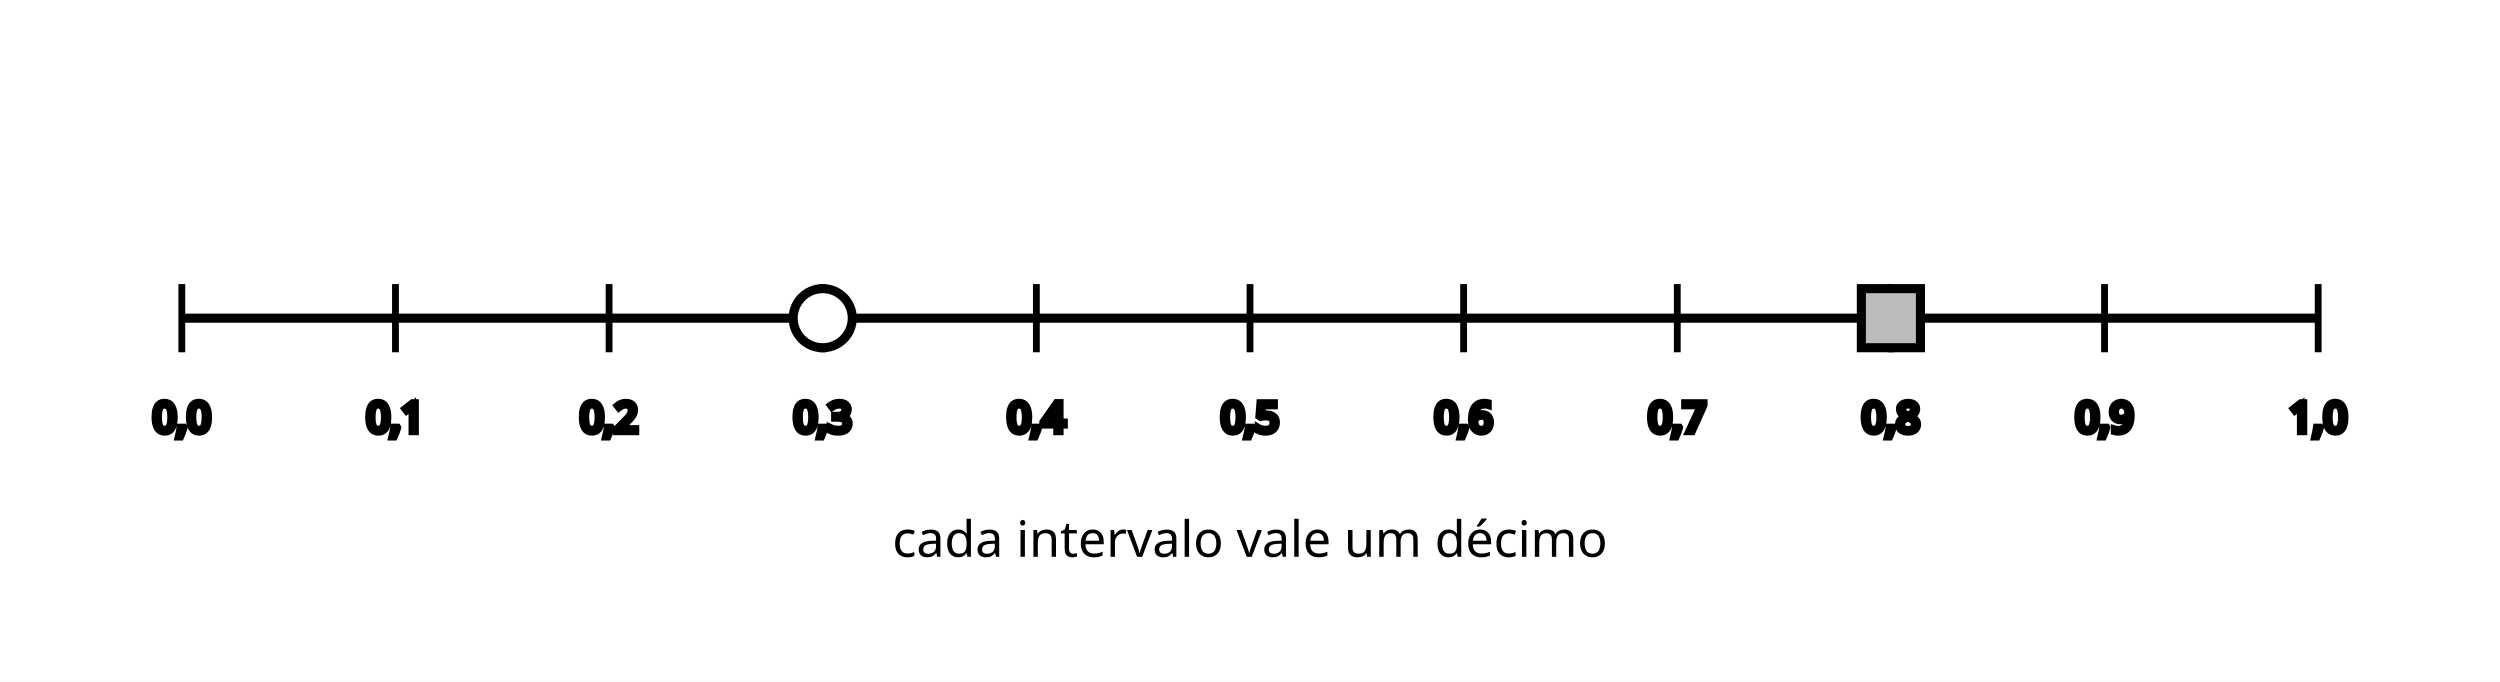
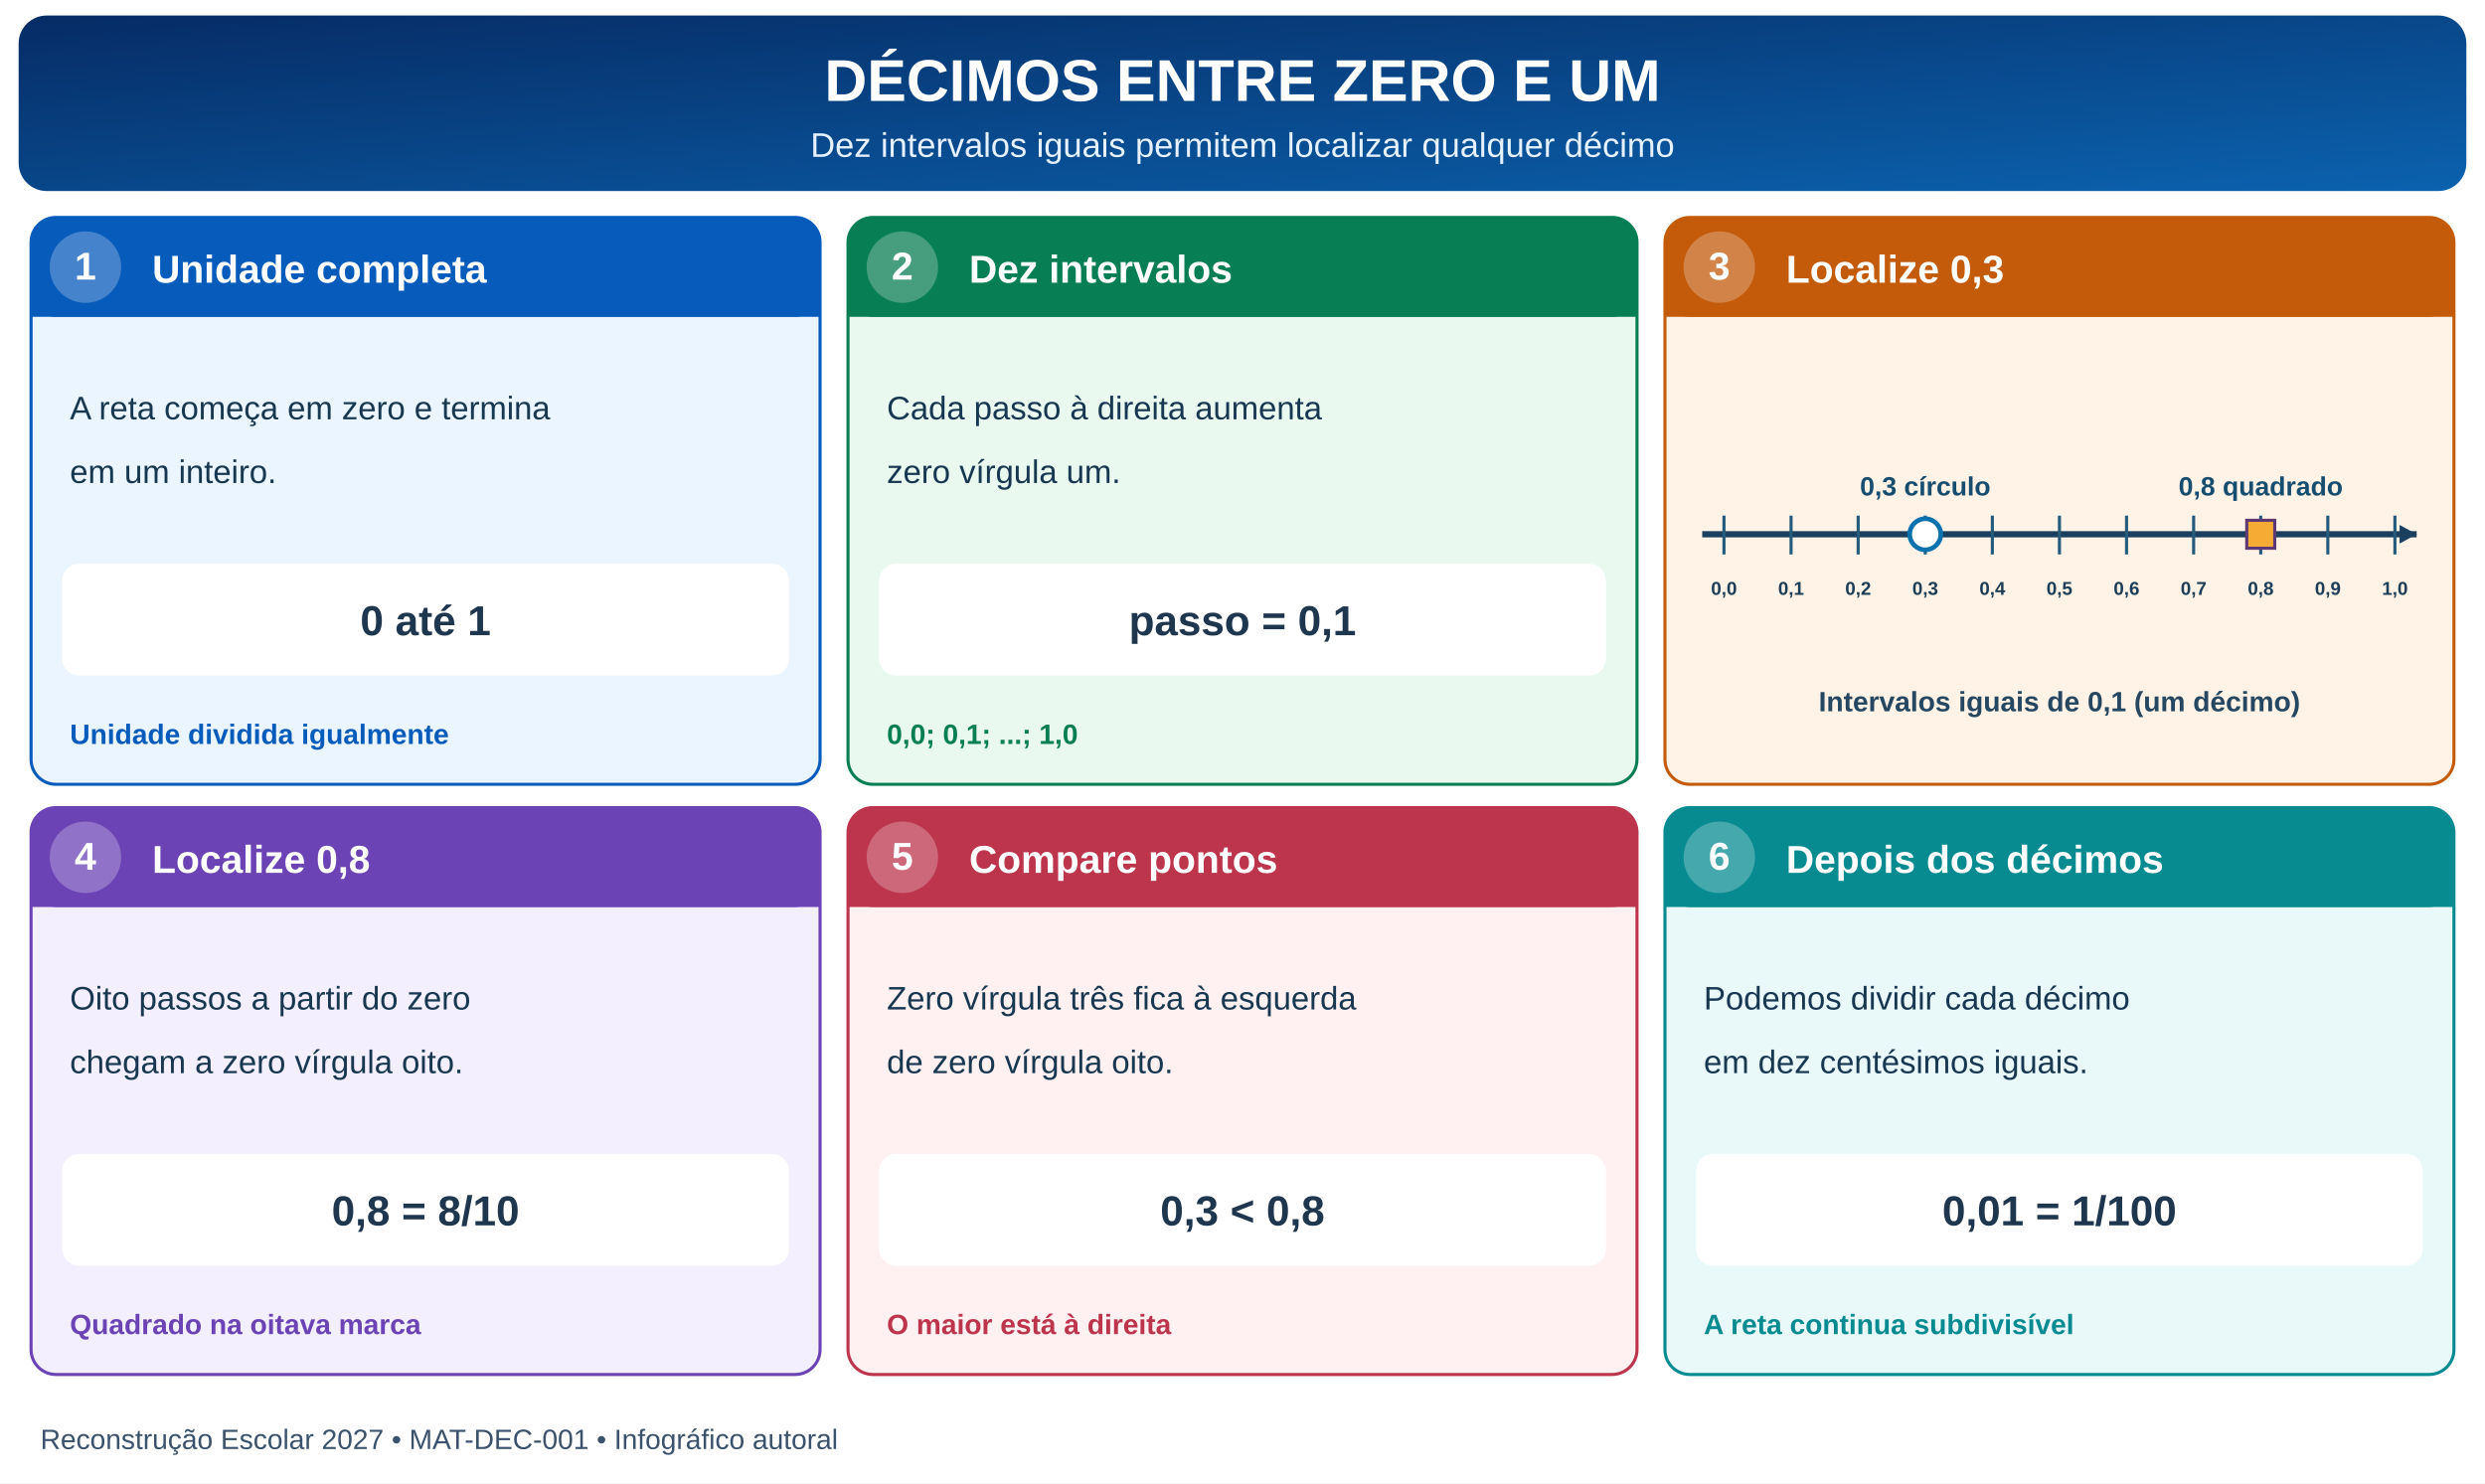
- <svg xmlns="http://www.w3.org/2000/svg" viewBox="0 0 1100 300" role="img" aria-labelledby="t d">
-   <rect width="1100" height="300" fill="white" />
-   <line x1="80" y1="140" x2="1020" y2="140" stroke="black" stroke-width="4" />
-   <g stroke="black" stroke-width="3" font-family="sans-serif" font-size="18" text-anchor="middle">
-     <line x1="80" y1="125" x2="80" y2="155" />
-     <text x="80" y="190">0,0</text>
-     <line x1="174" y1="125" x2="174" y2="155" />
-     <text x="174" y="190">0,1</text>
-     <line x1="268" y1="125" x2="268" y2="155" />
-     <text x="268" y="190">0,2</text>
-     <line x1="362" y1="125" x2="362" y2="155" />
-     <text x="362" y="190">0,3</text>
-     <line x1="456" y1="125" x2="456" y2="155" />
-     <text x="456" y="190">0,4</text>
-     <line x1="550" y1="125" x2="550" y2="155" />
-     <text x="550" y="190">0,5</text>
-     <line x1="644" y1="125" x2="644" y2="155" />
-     <text x="644" y="190">0,6</text>
-     <line x1="738" y1="125" x2="738" y2="155" />
-     <text x="738" y="190">0,7</text>
-     <line x1="832" y1="125" x2="832" y2="155" />
-     <text x="832" y="190">0,8</text>
-     <line x1="926" y1="125" x2="926" y2="155" />
-     <text x="926" y="190">0,9</text>
-     <line x1="1020" y1="125" x2="1020" y2="155" />
-     <text x="1020" y="190">1,0</text>
-   </g>
-   <circle cx="362" cy="140" r="13" fill="white" stroke="black" stroke-width="4" />
-   <rect x="819" y="127" width="26" height="26" fill="#bbb" stroke="black" stroke-width="4" />
-   <text x="550" y="245" font-family="sans-serif" font-size="22" text-anchor="middle">cada intervalo vale um décimo</text>
+ <svg xmlns="http://www.w3.org/2000/svg" viewBox="0 0 1600 955" role="img" aria-labelledby="title desc">
+   <defs>
+     <linearGradient id="hd" x1="0" y1="0" x2="1" y2="1">
+       <stop offset="0" stop-color="#062c65" />
+       <stop offset="1" stop-color="#0b62ae" />
+     </linearGradient>
+   </defs>
+   <rect width="1600" height="955" fill="#fff" />
+   <rect x="12" y="10" width="1576" height="113" rx="18" fill="url(#hd)" />
+   <text x="800" y="65" text-anchor="middle" font-family="Arial,DejaVu Sans,sans-serif" font-size="38" font-weight="700" fill="#fff">DÉCIMOS ENTRE ZERO E UM</text>
+   <text x="800" y="101" text-anchor="middle" font-family="Arial,DejaVu Sans,sans-serif" font-size="22" font-weight="400" fill="#e6f1ff">Dez intervalos iguais permitem localizar qualquer décimo</text>
+   <rect x="20" y="140" width="508" height="365" rx="16" fill="#ebf5ff" stroke="#075bbb" stroke-width="2" />
+   <rect x="20" y="140" width="508" height="64" rx="16" fill="#075bbb" />
+   <rect x="20" y="186" width="508" height="18" fill="#075bbb" />
+   <circle cx="55" cy="172" r="23" fill="#fff" opacity=".25" />
+   <text x="55" y="180" text-anchor="middle" font-family="Arial,DejaVu Sans,sans-serif" font-size="25" font-weight="700" fill="#fff">1</text>
+   <text x="98" y="182" text-anchor="start" font-family="Arial,DejaVu Sans,sans-serif" font-size="25" font-weight="700" fill="#fff">Unidade completa</text>
+   <text x="45" y="270" text-anchor="start" font-family="Arial,DejaVu Sans,sans-serif" font-size="21" font-weight="400" fill="#183750">A reta começa em zero e termina</text>
+   <text x="45" y="311" text-anchor="start" font-family="Arial,DejaVu Sans,sans-serif" font-size="21" font-weight="400" fill="#183750">em um inteiro.</text>
+   <rect x="40" y="363" width="468" height="72" rx="11" fill="#fff" />
+   <text x="274" y="409" text-anchor="middle" font-family="Arial,DejaVu Sans,sans-serif" font-size="27" font-weight="700" fill="#1f374e">0 até 1</text>
+   <text x="45" y="479" text-anchor="start" font-family="Arial,DejaVu Sans,sans-serif" font-size="18" font-weight="700" fill="#075bbb">Unidade dividida igualmente</text>
+   <rect x="546" y="140" width="508" height="365" rx="16" fill="#e9f9f0" stroke="#087e54" stroke-width="2" />
+   <rect x="546" y="140" width="508" height="64" rx="16" fill="#087e54" />
+   <rect x="546" y="186" width="508" height="18" fill="#087e54" />
+   <circle cx="581" cy="172" r="23" fill="#fff" opacity=".25" />
+   <text x="581" y="180" text-anchor="middle" font-family="Arial,DejaVu Sans,sans-serif" font-size="25" font-weight="700" fill="#fff">2</text>
+   <text x="624" y="182" text-anchor="start" font-family="Arial,DejaVu Sans,sans-serif" font-size="25" font-weight="700" fill="#fff">Dez intervalos</text>
+   <text x="571" y="270" text-anchor="start" font-family="Arial,DejaVu Sans,sans-serif" font-size="21" font-weight="400" fill="#183750">Cada passo à direita aumenta</text>
+   <text x="571" y="311" text-anchor="start" font-family="Arial,DejaVu Sans,sans-serif" font-size="21" font-weight="400" fill="#183750">zero vírgula um.</text>
+   <rect x="566" y="363" width="468" height="72" rx="11" fill="#fff" />
+   <text x="800" y="409" text-anchor="middle" font-family="Arial,DejaVu Sans,sans-serif" font-size="27" font-weight="700" fill="#1f374e">passo = 0,1</text>
+   <text x="571" y="479" text-anchor="start" font-family="Arial,DejaVu Sans,sans-serif" font-size="18" font-weight="700" fill="#087e54">0,0; 0,1; ...; 1,0</text>
+   <rect x="1072" y="140" width="508" height="365" rx="16" fill="#fff2e6" stroke="#c35b0b" stroke-width="2" />
+   <rect x="1072" y="140" width="508" height="64" rx="16" fill="#c35b0b" />
+   <rect x="1072" y="186" width="508" height="18" fill="#c35b0b" />
+   <circle cx="1107" cy="172" r="23" fill="#fff" opacity=".25" />
+   <text x="1107" y="180" text-anchor="middle" font-family="Arial,DejaVu Sans,sans-serif" font-size="25" font-weight="700" fill="#fff">3</text>
+   <text x="1150" y="182" text-anchor="start" font-family="Arial,DejaVu Sans,sans-serif" font-size="25" font-weight="700" fill="#fff">Localize 0,3</text>
+   <line x1="1096" y1="344" x2="1556" y2="344" stroke="#1b405f" stroke-width="4" />
+   <path d="M1556 344l-11 -6v12z" fill="#1b405f" />
+   <line x1="1110" y1="332" x2="1110" y2="357" stroke="#245a7b" stroke-width="2" />
+   <text x="1110" y="383" text-anchor="middle" font-family="Arial,DejaVu Sans,sans-serif" font-size="12" font-weight="600" fill="#1e3d56">0,0</text>
+   <line x1="1153.2" y1="332" x2="1153.2" y2="357" stroke="#245a7b" stroke-width="2" />
+   <text x="1153.2" y="383" text-anchor="middle" font-family="Arial,DejaVu Sans,sans-serif" font-size="12" font-weight="600" fill="#1e3d56">0,1</text>
+   <line x1="1196.4" y1="332" x2="1196.4" y2="357" stroke="#245a7b" stroke-width="2" />
+   <text x="1196.4" y="383" text-anchor="middle" font-family="Arial,DejaVu Sans,sans-serif" font-size="12" font-weight="600" fill="#1e3d56">0,2</text>
+   <line x1="1239.6" y1="332" x2="1239.6" y2="357" stroke="#245a7b" stroke-width="2" />
+   <text x="1239.6" y="383" text-anchor="middle" font-family="Arial,DejaVu Sans,sans-serif" font-size="12" font-weight="600" fill="#1e3d56">0,3</text>
+   <line x1="1282.8" y1="332" x2="1282.8" y2="357" stroke="#245a7b" stroke-width="2" />
+   <text x="1282.8" y="383" text-anchor="middle" font-family="Arial,DejaVu Sans,sans-serif" font-size="12" font-weight="600" fill="#1e3d56">0,4</text>
+   <line x1="1326" y1="332" x2="1326" y2="357" stroke="#245a7b" stroke-width="2" />
+   <text x="1326" y="383" text-anchor="middle" font-family="Arial,DejaVu Sans,sans-serif" font-size="12" font-weight="600" fill="#1e3d56">0,5</text>
+   <line x1="1369.2" y1="332" x2="1369.2" y2="357" stroke="#245a7b" stroke-width="2" />
+   <text x="1369.2" y="383" text-anchor="middle" font-family="Arial,DejaVu Sans,sans-serif" font-size="12" font-weight="600" fill="#1e3d56">0,6</text>
+   <line x1="1412.4" y1="332" x2="1412.4" y2="357" stroke="#245a7b" stroke-width="2" />
+   <text x="1412.4" y="383" text-anchor="middle" font-family="Arial,DejaVu Sans,sans-serif" font-size="12" font-weight="600" fill="#1e3d56">0,7</text>
+   <line x1="1455.6" y1="332" x2="1455.6" y2="357" stroke="#245a7b" stroke-width="2" />
+   <text x="1455.6" y="383" text-anchor="middle" font-family="Arial,DejaVu Sans,sans-serif" font-size="12" font-weight="600" fill="#1e3d56">0,8</text>
+   <line x1="1498.8" y1="332" x2="1498.8" y2="357" stroke="#245a7b" stroke-width="2" />
+   <text x="1498.8" y="383" text-anchor="middle" font-family="Arial,DejaVu Sans,sans-serif" font-size="12" font-weight="600" fill="#1e3d56">0,9</text>
+   <line x1="1542" y1="332" x2="1542" y2="357" stroke="#245a7b" stroke-width="2" />
+   <text x="1542" y="383" text-anchor="middle" font-family="Arial,DejaVu Sans,sans-serif" font-size="12" font-weight="600" fill="#1e3d56">1,0</text>
+   <circle cx="1239.6" cy="344" r="10" fill="#fff" stroke="#0c72ae" stroke-width="3" />
+   <text x="1239.6" y="319" text-anchor="middle" font-family="Arial,DejaVu Sans,sans-serif" font-size="17" font-weight="700" fill="#174e70">0,3 círculo</text>
+   <rect x="1446.6" y="335" width="18" height="18" fill="#f5ab34" stroke="#5f3975" stroke-width="2" />
+   <text x="1455.6" y="319" text-anchor="middle" font-family="Arial,DejaVu Sans,sans-serif" font-size="17" font-weight="700" fill="#174e70">0,8 quadrado</text>
+   <text x="1326" y="458" text-anchor="middle" font-family="Arial,DejaVu Sans,sans-serif" font-size="18" font-weight="700" fill="#254761">Intervalos iguais de 0,1 (um décimo)</text>
+   <rect x="20" y="520" width="508" height="365" rx="16" fill="#f3efff" stroke="#6b43b5" stroke-width="2" />
+   <rect x="20" y="520" width="508" height="64" rx="16" fill="#6b43b5" />
+   <rect x="20" y="566" width="508" height="18" fill="#6b43b5" />
+   <circle cx="55" cy="552" r="23" fill="#fff" opacity=".25" />
+   <text x="55" y="560" text-anchor="middle" font-family="Arial,DejaVu Sans,sans-serif" font-size="25" font-weight="700" fill="#fff">4</text>
+   <text x="98" y="562" text-anchor="start" font-family="Arial,DejaVu Sans,sans-serif" font-size="25" font-weight="700" fill="#fff">Localize 0,8</text>
+   <text x="45" y="650" text-anchor="start" font-family="Arial,DejaVu Sans,sans-serif" font-size="21" font-weight="400" fill="#183750">Oito passos a partir do zero</text>
+   <text x="45" y="691" text-anchor="start" font-family="Arial,DejaVu Sans,sans-serif" font-size="21" font-weight="400" fill="#183750">chegam a zero vírgula oito.</text>
+   <rect x="40" y="743" width="468" height="72" rx="11" fill="#fff" />
+   <text x="274" y="789" text-anchor="middle" font-family="Arial,DejaVu Sans,sans-serif" font-size="27" font-weight="700" fill="#1f374e">0,8 = 8/10</text>
+   <text x="45" y="859" text-anchor="start" font-family="Arial,DejaVu Sans,sans-serif" font-size="18" font-weight="700" fill="#6b43b5">Quadrado na oitava marca</text>
+   <rect x="546" y="520" width="508" height="365" rx="16" fill="#fff0f2" stroke="#bc354d" stroke-width="2" />
+   <rect x="546" y="520" width="508" height="64" rx="16" fill="#bc354d" />
+   <rect x="546" y="566" width="508" height="18" fill="#bc354d" />
+   <circle cx="581" cy="552" r="23" fill="#fff" opacity=".25" />
+   <text x="581" y="560" text-anchor="middle" font-family="Arial,DejaVu Sans,sans-serif" font-size="25" font-weight="700" fill="#fff">5</text>
+   <text x="624" y="562" text-anchor="start" font-family="Arial,DejaVu Sans,sans-serif" font-size="25" font-weight="700" fill="#fff">Compare pontos</text>
+   <text x="571" y="650" text-anchor="start" font-family="Arial,DejaVu Sans,sans-serif" font-size="21" font-weight="400" fill="#183750">Zero vírgula três fica à esquerda</text>
+   <text x="571" y="691" text-anchor="start" font-family="Arial,DejaVu Sans,sans-serif" font-size="21" font-weight="400" fill="#183750">de zero vírgula oito.</text>
+   <rect x="566" y="743" width="468" height="72" rx="11" fill="#fff" />
+   <text x="800" y="789" text-anchor="middle" font-family="Arial,DejaVu Sans,sans-serif" font-size="27" font-weight="700" fill="#1f374e">0,3 &lt; 0,8</text>
+   <text x="571" y="859" text-anchor="start" font-family="Arial,DejaVu Sans,sans-serif" font-size="18" font-weight="700" fill="#bc354d">O maior está à direita</text>
+   <rect x="1072" y="520" width="508" height="365" rx="16" fill="#e9f9fa" stroke="#078b91" stroke-width="2" />
+   <rect x="1072" y="520" width="508" height="64" rx="16" fill="#078b91" />
+   <rect x="1072" y="566" width="508" height="18" fill="#078b91" />
+   <circle cx="1107" cy="552" r="23" fill="#fff" opacity=".25" />
+   <text x="1107" y="560" text-anchor="middle" font-family="Arial,DejaVu Sans,sans-serif" font-size="25" font-weight="700" fill="#fff">6</text>
+   <text x="1150" y="562" text-anchor="start" font-family="Arial,DejaVu Sans,sans-serif" font-size="25" font-weight="700" fill="#fff">Depois dos décimos</text>
+   <text x="1097" y="650" text-anchor="start" font-family="Arial,DejaVu Sans,sans-serif" font-size="21" font-weight="400" fill="#183750">Podemos dividir cada décimo</text>
+   <text x="1097" y="691" text-anchor="start" font-family="Arial,DejaVu Sans,sans-serif" font-size="21" font-weight="400" fill="#183750">em dez centésimos iguais.</text>
+   <rect x="1092" y="743" width="468" height="72" rx="11" fill="#fff" />
+   <text x="1326" y="789" text-anchor="middle" font-family="Arial,DejaVu Sans,sans-serif" font-size="27" font-weight="700" fill="#1f374e">0,01 = 1/100</text>
+   <text x="1097" y="859" text-anchor="start" font-family="Arial,DejaVu Sans,sans-serif" font-size="18" font-weight="700" fill="#078b91">A reta continua subdivisível</text>
+   <text x="26" y="933" text-anchor="start" font-family="Arial,DejaVu Sans,sans-serif" font-size="18" font-weight="400" fill="#3b526c">Reconstrução Escolar 2027 • MAT-DEC-001 • Infográfico autoral</text>
</svg>
